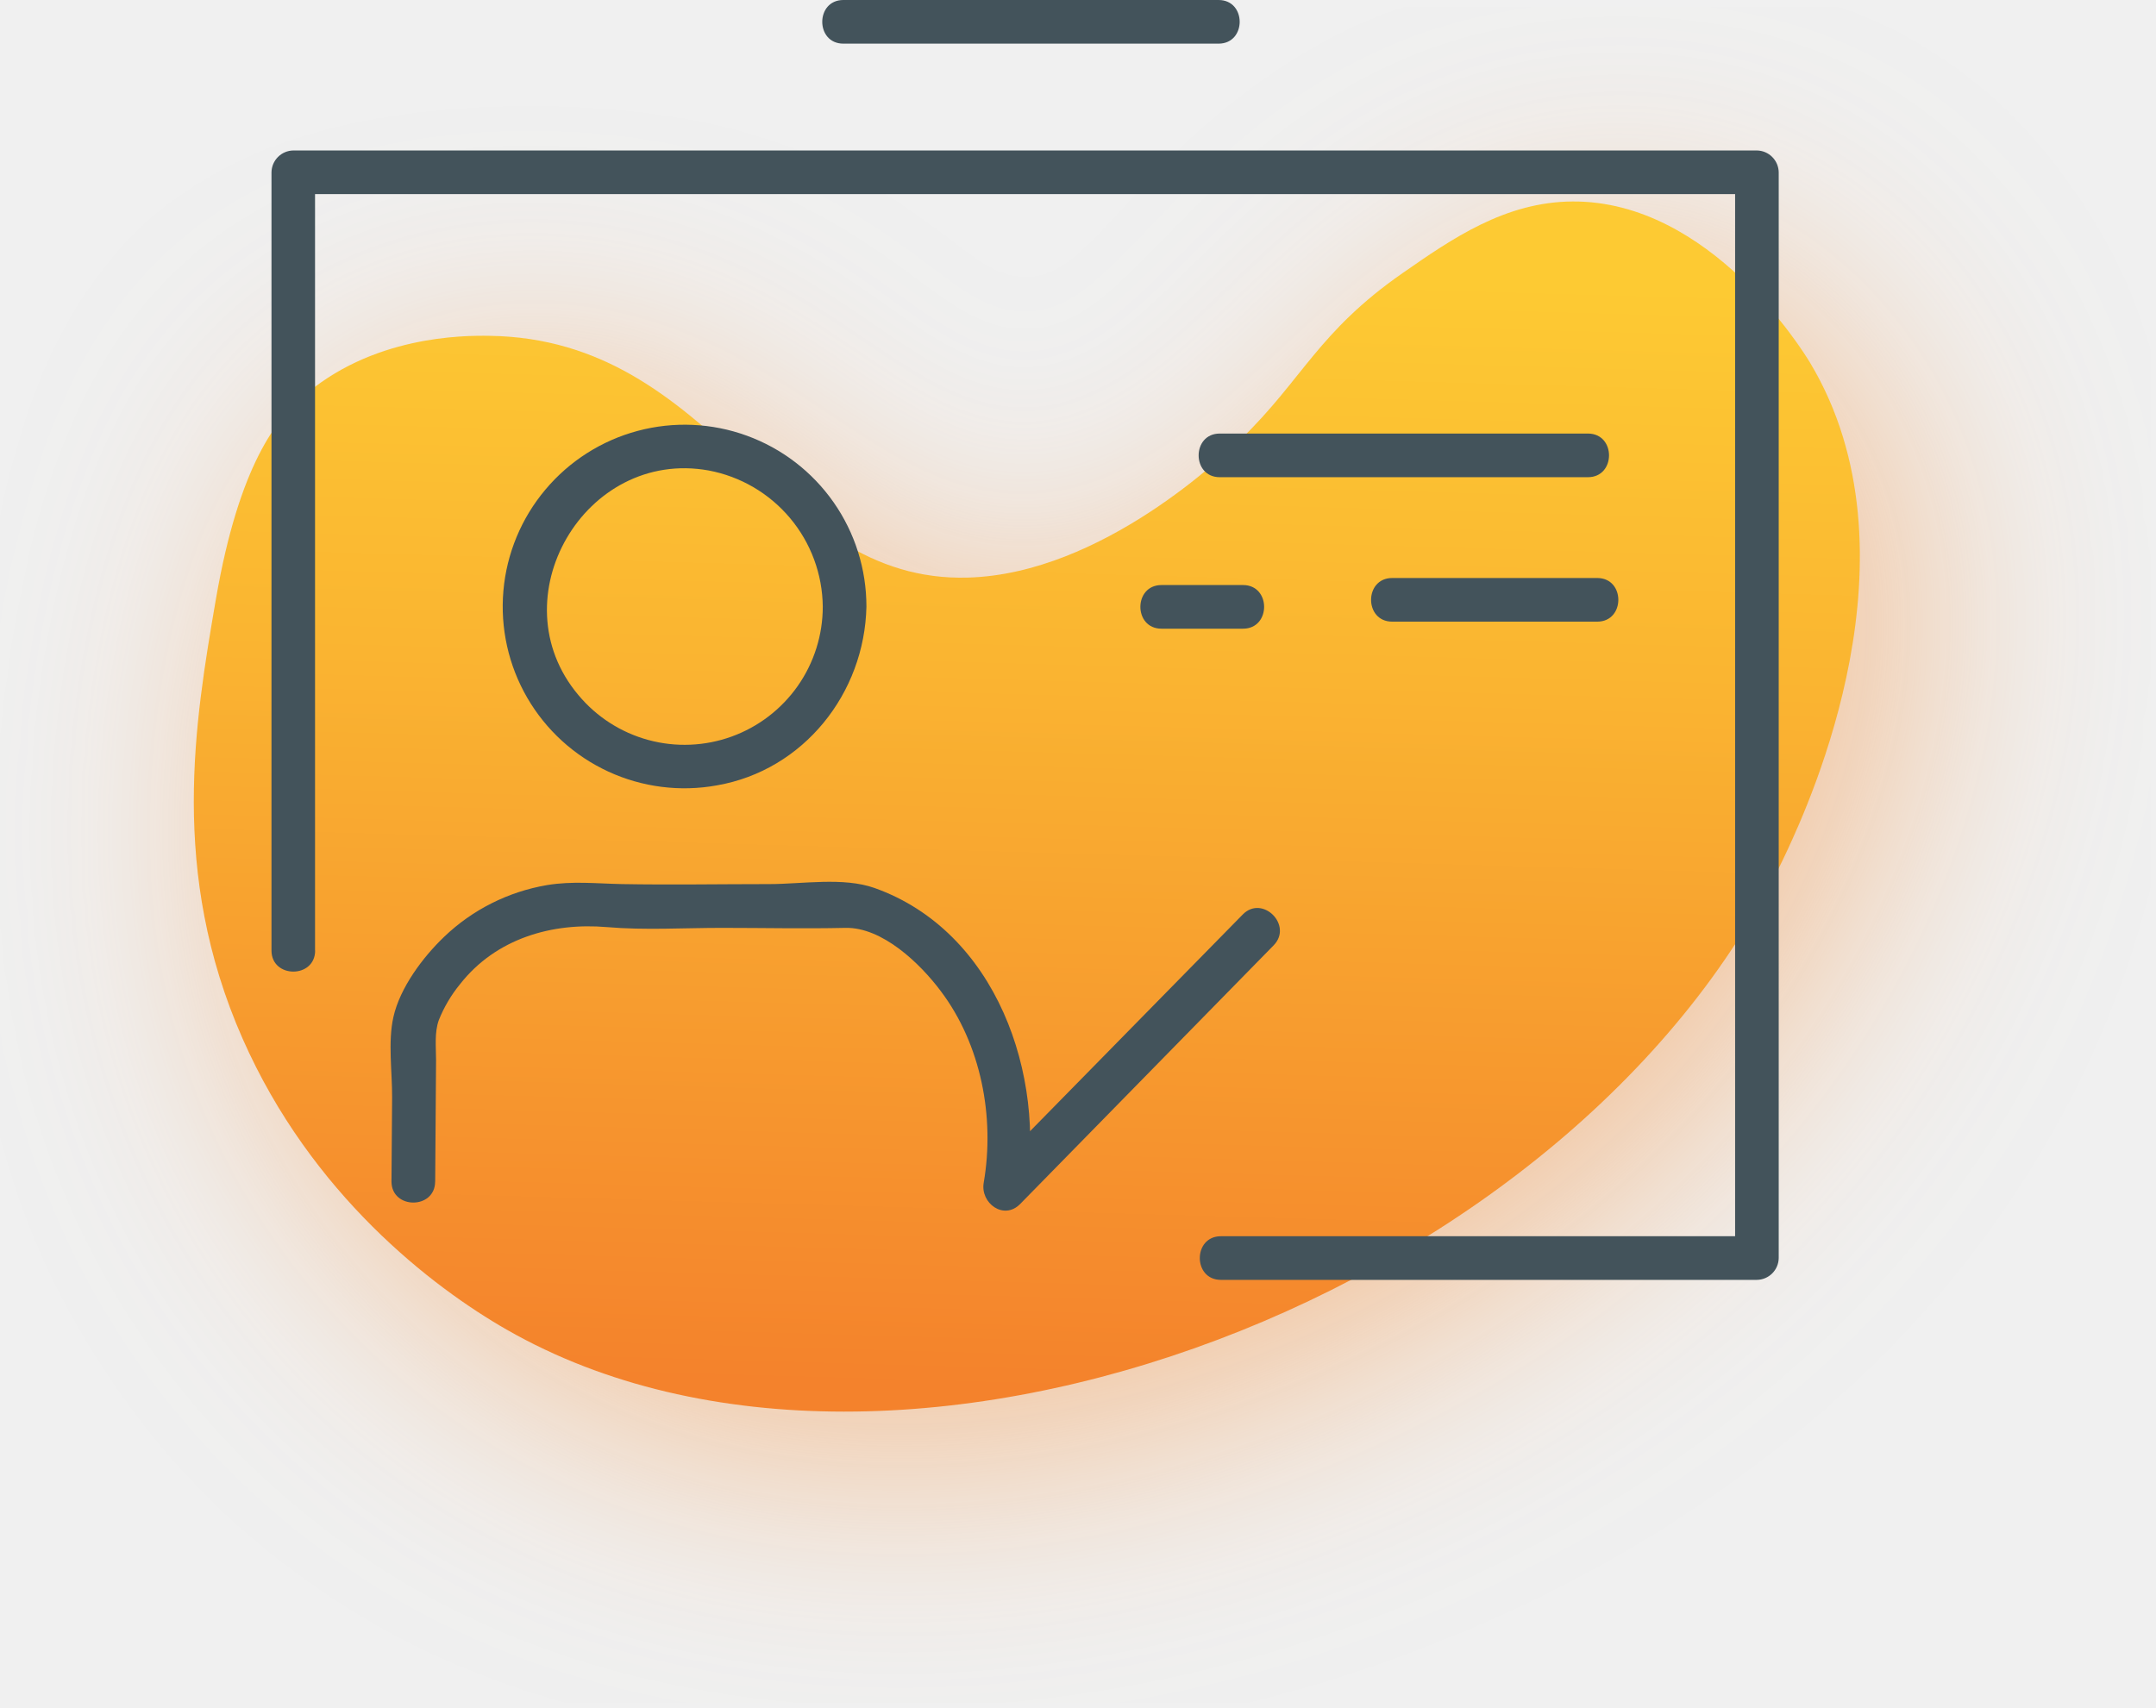
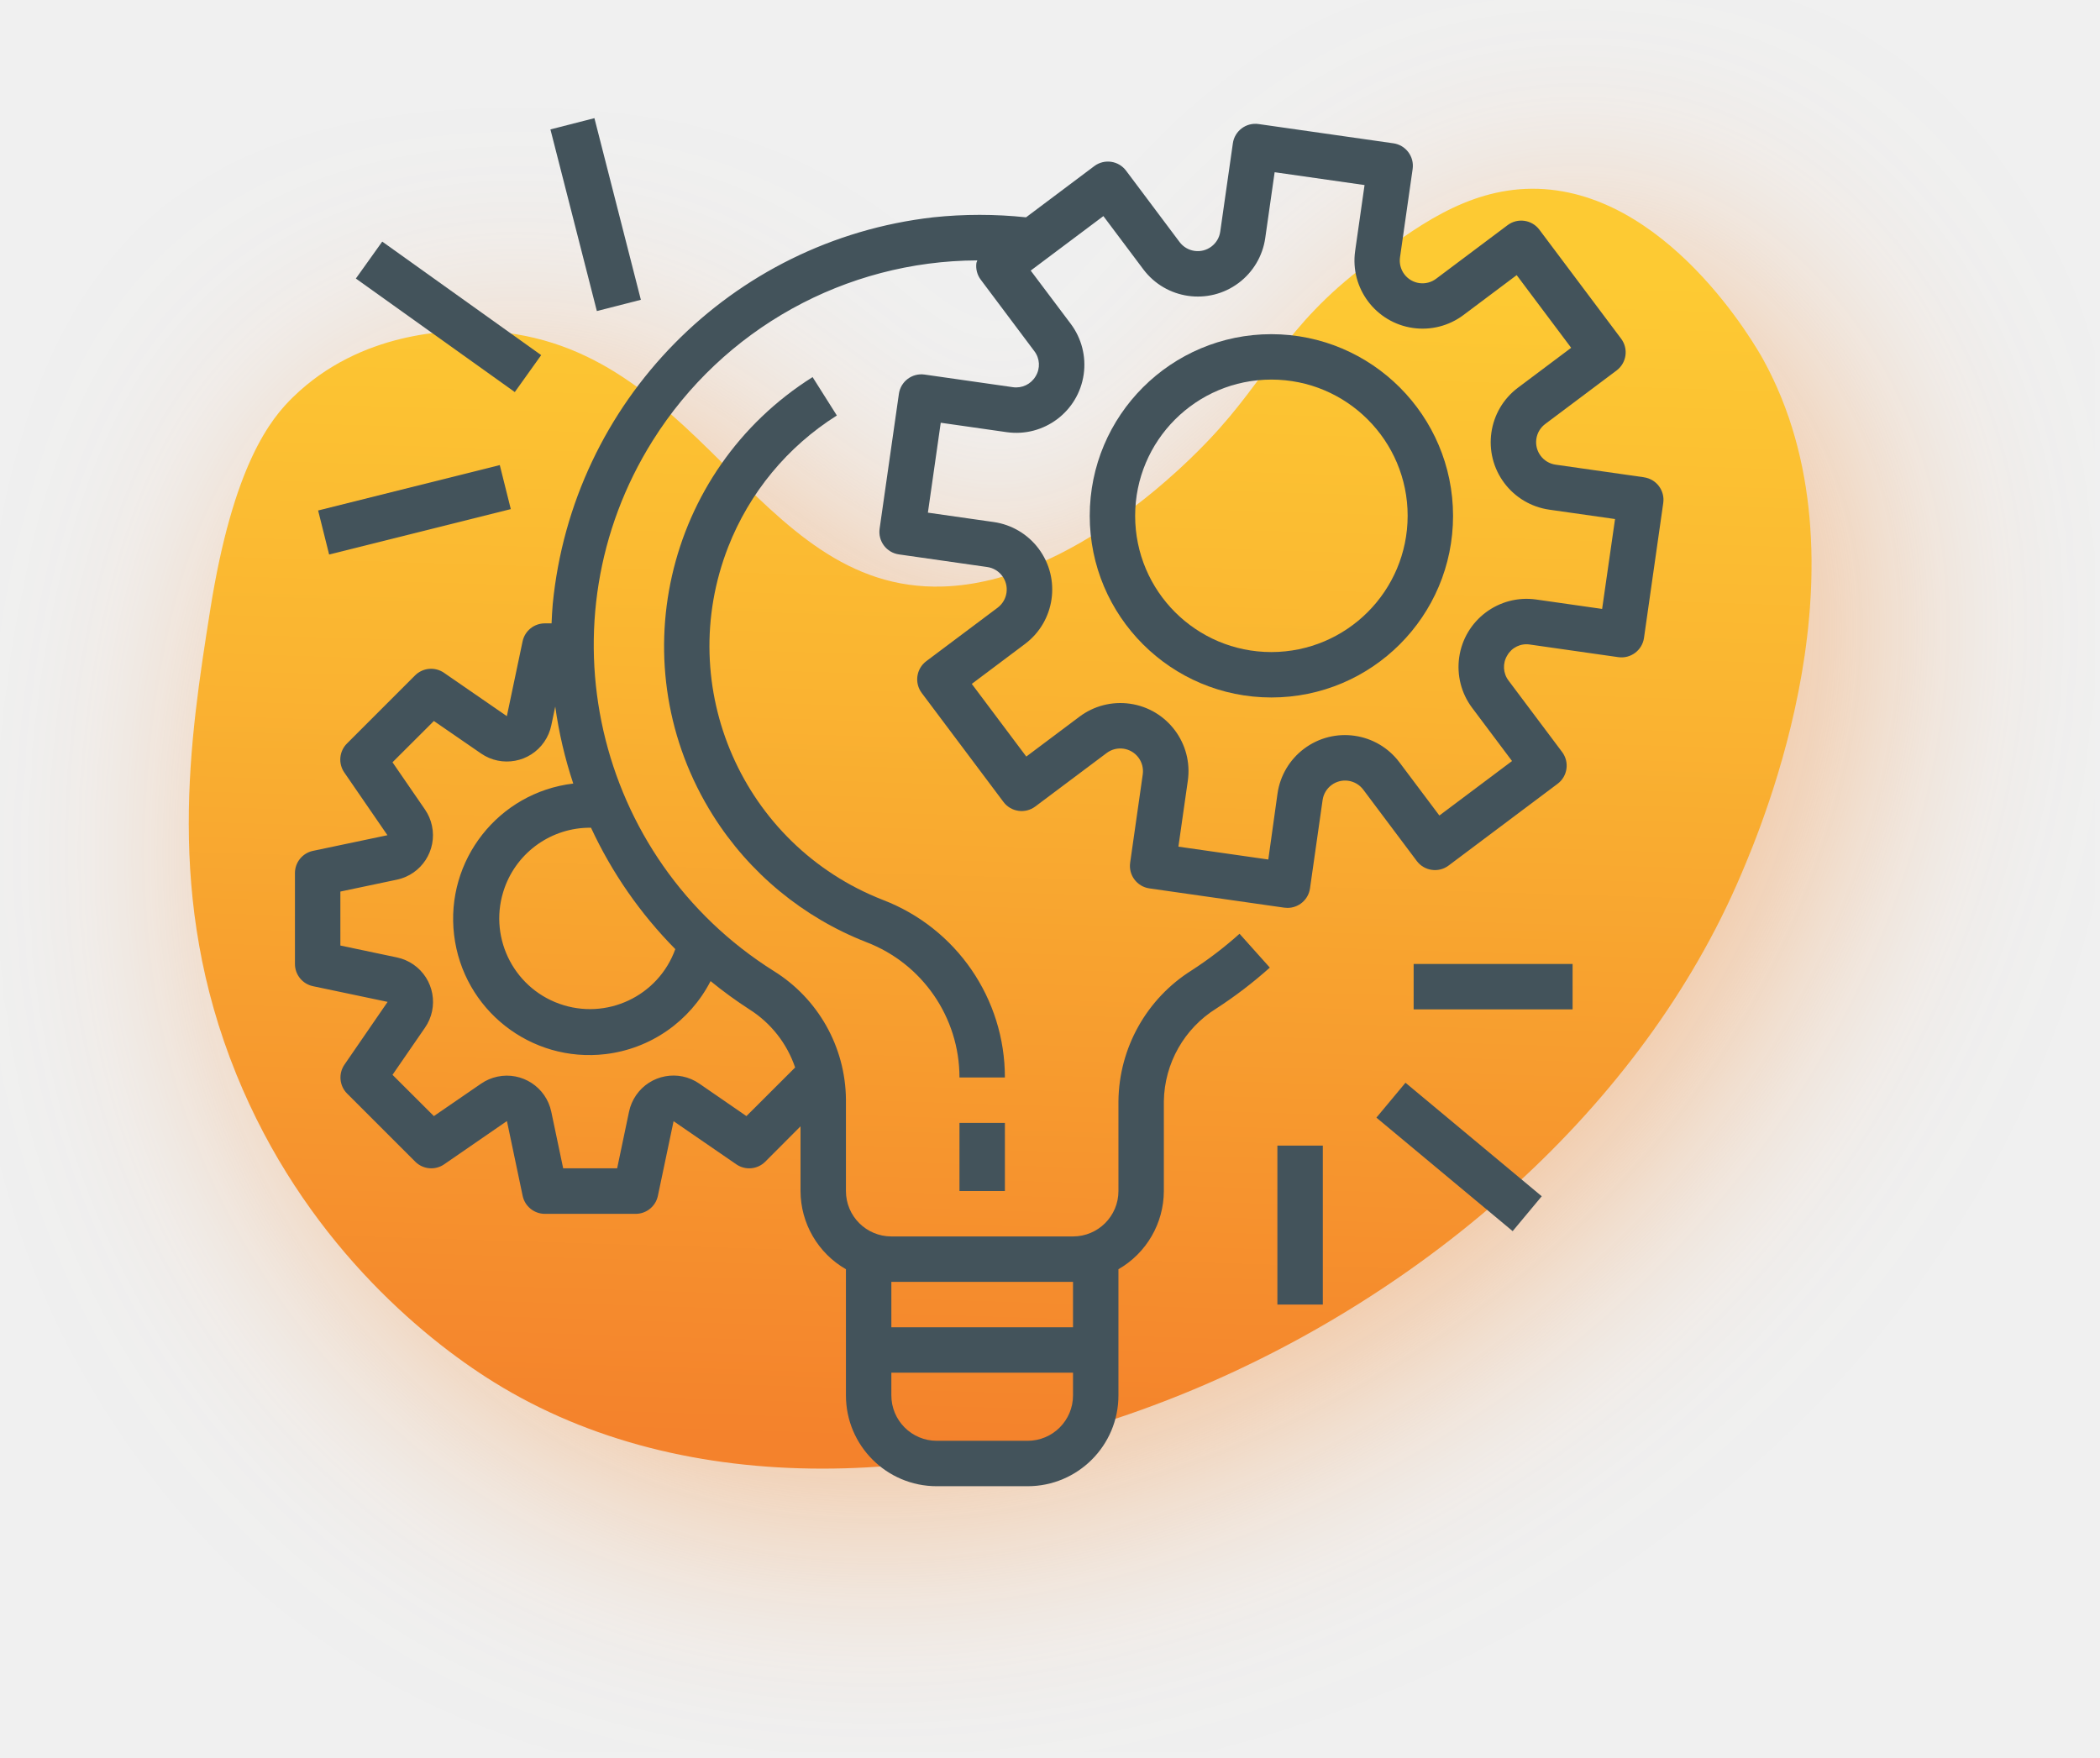
- <svg xmlns="http://www.w3.org/2000/svg" width="178" height="141" viewBox="0 0 178 141" fill="none">
+ <svg xmlns="http://www.w3.org/2000/svg" width="178" height="149" viewBox="0 0 178 149" fill="none">
  <g filter="url(#filter0_d)">
-     <path d="M20.032 85.778C13.961 72.011 16.091 59.59 17.813 49.547C19.767 38.15 22.987 34.566 24.837 32.908C30.627 27.703 38.28 27.703 40.366 27.731C59.255 27.967 63.727 48.173 79.929 47.697C90.993 47.372 101.089 37.585 102.482 36.236C107.532 31.343 108.829 27.402 115.793 22.557C119.873 19.718 124.25 16.67 129.84 16.638C141.193 16.578 148.857 28.98 149.438 29.949C158.88 45.706 149.353 66.337 147.568 70.205C130.749 106.645 74.263 128.357 41.852 109.813C35.681 106.285 25.69 98.616 20.032 85.778Z" fill="url(#paint0_linear)" />
+     <path d="M20.032 91.062C13.961 76.116 16.091 62.63 17.813 51.727C19.767 39.354 22.987 35.463 24.837 33.664C30.627 28.012 38.28 28.012 40.366 28.042C59.255 28.299 63.727 50.236 79.929 49.718C90.993 49.366 101.089 38.741 102.482 37.276C107.532 31.964 108.829 27.686 115.793 22.426C119.873 19.343 124.25 16.035 129.84 16C141.193 15.935 148.857 29.399 149.438 30.451C158.88 47.558 149.354 69.955 147.568 74.155C130.749 113.716 74.263 137.287 41.852 117.155C35.681 113.325 25.69 104.999 20.032 91.062Z" fill="url(#paint0_linear)" />
  </g>
-   <path d="M26.01 78.494V14.228L24.208 16.03H145.053L143.251 14.228C143.251 44.127 143.251 74.015 143.251 103.89L145.053 102.088H100.796C98.478 102.088 98.474 105.692 100.796 105.692H145.049C145.525 105.686 145.979 105.494 146.316 105.157C146.653 104.821 146.845 104.366 146.851 103.89C146.851 74.004 146.851 44.117 146.851 14.228C146.844 13.752 146.651 13.298 146.315 12.962C145.979 12.625 145.524 12.433 145.049 12.426H24.216C23.741 12.433 23.286 12.625 22.95 12.962C22.614 13.298 22.421 13.752 22.414 14.228V78.494C22.414 80.813 26.018 80.817 26.018 78.494H26.01Z" fill="#43535B" />
-   <path d="M69.626 3.604H100.608C102.927 3.604 102.931 0 100.608 0H69.626C67.307 0 67.303 3.604 69.626 3.604Z" fill="#43535B" />
-   <path d="M100.7 39.407H131.101C133.42 39.407 133.424 35.803 131.101 35.803H100.7C98.382 35.803 98.377 39.407 100.7 39.407Z" fill="#43535B" />
-   <path d="M95.891 51.917H102.626C104.945 51.917 104.949 48.313 102.626 48.313H95.891C93.572 48.313 93.568 51.917 95.891 51.917Z" fill="#43535B" />
-   <path d="M114.94 51.336H131.87C134.189 51.336 134.193 47.732 131.87 47.732H114.94C112.617 47.732 112.613 51.336 114.94 51.336Z" fill="#43535B" />
-   <path d="M67.928 50.091C67.93 52.438 67.208 54.727 65.861 56.649C64.513 58.57 62.607 60.029 60.4 60.827C58.194 61.625 55.794 61.724 53.53 61.109C51.266 60.494 49.246 59.196 47.746 57.391C41.051 49.43 48.286 37.013 58.502 38.851C61.131 39.344 63.508 40.734 65.227 42.784C66.946 44.833 67.901 47.416 67.928 50.091C67.976 52.406 71.58 52.414 71.532 50.091C71.534 47.011 70.588 44.005 68.823 41.48C67.058 38.956 64.559 37.036 61.665 35.981C58.771 34.926 55.622 34.786 52.647 35.582C49.671 36.378 47.012 38.07 45.031 40.429C43.042 42.791 41.83 45.71 41.561 48.786C41.292 51.863 41.979 54.948 43.528 57.62C45.077 60.292 47.413 62.42 50.217 63.715C53.021 65.01 56.156 65.408 59.194 64.855C66.354 63.606 71.384 57.247 71.532 50.087C71.58 47.761 67.976 47.765 67.928 50.091Z" fill="#43535B" />
-   <path d="M35.929 97.567L36.001 87.556C36.001 86.459 35.857 85.278 36.229 84.24C36.656 83.172 37.243 82.176 37.971 81.285C40.962 77.465 45.62 76.176 50.096 76.56C53.228 76.828 56.456 76.624 59.599 76.624C62.995 76.624 66.406 76.7 69.794 76.624C72.838 76.552 75.969 79.571 77.659 81.83C80.99 86.235 82.152 92.241 81.215 97.671C80.922 99.345 82.868 100.807 84.226 99.425C91.199 92.305 98.173 85.187 105.149 78.07C106.775 76.412 104.228 73.861 102.602 75.519L81.671 96.846L84.683 98.6C86.388 88.773 82.252 76.904 72.197 73.329C69.618 72.416 66.23 73.008 63.515 73.008C59.467 73.008 55.406 73.08 51.358 73.008C49.256 72.968 47.273 72.74 45.159 73.092C41.964 73.635 39.006 75.123 36.666 77.365C34.916 79.039 33.026 81.558 32.481 83.98C32.017 86.031 32.385 88.521 32.373 90.627C32.354 92.942 32.337 95.255 32.321 97.567C32.321 99.886 35.925 99.89 35.925 97.567H35.929Z" fill="#43535B" />
+   <g clip-path="url(#clip0)">
+     <path d="M139.349 40.461C139.348 40.461 139.348 40.461 139.348 40.461L139.344 40.457L131.857 39.389C130.804 39.239 130.073 38.264 130.223 37.212C130.295 36.706 130.565 36.25 130.973 35.943L137.025 31.404C137.875 30.767 138.048 29.56 137.41 28.71L130.481 19.471C129.843 18.62 128.636 18.448 127.786 19.086L121.736 23.624C120.889 24.267 119.682 24.102 119.039 23.255C118.727 22.843 118.593 22.324 118.668 21.813L119.738 14.326C119.889 13.273 119.158 12.298 118.106 12.147C118.106 12.147 118.105 12.147 118.104 12.147L106.679 10.515C105.626 10.364 104.651 11.094 104.5 12.146C104.5 12.147 104.5 12.147 104.5 12.147L103.43 19.634C103.28 20.687 102.305 21.418 101.253 21.268C100.747 21.197 100.291 20.926 99.984 20.518L95.447 14.466C94.81 13.616 93.603 13.444 92.753 14.081L86.969 18.422C84.352 18.144 81.713 18.144 79.096 18.422C61.959 20.38 48.521 34.047 46.85 51.214C46.798 51.759 46.779 52.3 46.752 52.841H46.175C45.261 52.843 44.475 53.486 44.292 54.381L42.962 60.706L37.634 57.031C36.87 56.504 35.837 56.597 35.18 57.254L29.406 63.029C28.75 63.685 28.656 64.717 29.183 65.481L32.84 70.799L26.513 72.129C25.628 72.323 24.998 73.108 25 74.013V81.713C25 82.623 25.637 83.409 26.528 83.597L32.855 84.927L29.198 90.245C28.672 91.01 28.765 92.041 29.421 92.698L35.196 98.472C35.852 99.129 36.885 99.223 37.65 98.695L42.968 95.028L44.298 101.355C44.481 102.25 45.267 102.893 46.18 102.895H53.88C54.79 102.896 55.576 102.258 55.764 101.367L57.094 95.04L62.412 98.697C63.177 99.224 64.208 99.13 64.864 98.474L67.854 95.475V100.961C67.862 103.699 69.329 106.225 71.703 107.59V118.284C71.703 122.536 75.15 125.983 79.402 125.983H87.102C91.354 125.983 94.801 122.536 94.801 118.284V107.59C97.175 106.225 98.642 103.699 98.65 100.961V93.342C98.703 90.137 100.379 87.177 103.102 85.485C104.7 84.449 106.214 83.291 107.633 82.021L105.066 79.153C103.796 80.29 102.44 81.327 101.01 82.254C97.188 84.652 94.849 88.83 94.801 93.342V100.961C94.801 103.087 93.077 104.81 90.951 104.81H75.553C73.427 104.81 71.703 103.087 71.703 100.961V93.183C71.659 88.756 69.356 84.659 65.598 82.319C50.342 72.733 45.746 52.595 55.332 37.34C61.279 27.874 71.659 22.113 82.838 22.073C82.809 22.142 82.784 22.212 82.763 22.283C82.692 22.788 82.824 23.301 83.131 23.709L87.667 29.759C88.146 30.378 88.192 31.228 87.783 31.895C87.389 32.566 86.628 32.933 85.858 32.821L78.371 31.751C77.318 31.6 76.343 32.331 76.192 33.383C76.192 33.384 76.192 33.384 76.192 33.385L74.558 44.816C74.407 45.868 75.138 46.844 76.19 46.995C76.19 46.995 76.191 46.995 76.192 46.995L83.679 48.065C84.732 48.215 85.463 49.19 85.313 50.242C85.241 50.748 84.971 51.204 84.563 51.511L78.513 56.047C77.663 56.685 77.49 57.892 78.128 58.742L85.057 67.981C85.695 68.832 86.902 69.004 87.752 68.366L93.804 63.83C94.655 63.193 95.861 63.367 96.498 64.218C96.802 64.626 96.934 65.137 96.862 65.641L95.794 73.128C95.643 74.18 96.373 75.156 97.426 75.307C97.426 75.307 97.426 75.307 97.426 75.307L108.859 76.941C108.949 76.953 109.04 76.959 109.131 76.959C110.089 76.96 110.902 76.256 111.038 75.307L112.106 67.82C112.256 66.767 113.231 66.035 114.283 66.185C114.789 66.257 115.245 66.528 115.552 66.936L120.09 72.986C120.728 73.836 121.935 74.008 122.785 73.371L132.024 66.441C132.875 65.804 133.047 64.597 132.409 63.747L127.872 57.697C127.396 57.077 127.35 56.228 127.757 55.561C128.142 54.88 128.91 54.512 129.682 54.637L137.169 55.705C138.221 55.856 139.197 55.125 139.348 54.073C139.348 54.073 139.348 54.073 139.348 54.073L140.98 42.639C141.131 41.587 140.401 40.612 139.349 40.461ZM75.553 108.66H90.951V112.509H75.553V108.66ZM75.553 116.359H90.951V118.284C90.951 120.41 89.228 122.133 87.102 122.133H79.402C77.276 122.133 75.553 120.41 75.553 118.284V116.359ZM60.23 83.166C61.28 84.025 62.379 84.826 63.519 85.562C65.338 86.712 66.707 88.451 67.397 90.488L63.269 94.609L59.271 91.853C57.52 90.646 55.123 91.087 53.917 92.838C53.627 93.258 53.424 93.731 53.319 94.23L52.311 99.036H47.736L46.727 94.237C46.289 92.157 44.248 90.825 42.167 91.263C41.669 91.368 41.195 91.571 40.776 91.86L36.776 94.609L33.269 91.11L36.023 87.114C37.231 85.364 36.791 82.966 35.041 81.759C34.621 81.469 34.148 81.265 33.648 81.16L28.85 80.15V75.576L33.648 74.566C35.728 74.125 37.056 72.082 36.615 70.002C36.511 69.508 36.31 69.04 36.025 68.624L33.269 64.617L36.776 61.117L40.778 63.874C42.529 65.079 44.926 64.636 46.131 62.885C46.42 62.465 46.622 61.993 46.727 61.495L47.064 59.893C47.372 62.111 47.883 64.296 48.59 66.42C42.257 67.175 37.735 72.922 38.49 79.255C39.245 85.588 44.991 90.11 51.325 89.355C55.137 88.901 58.474 86.581 60.23 83.166ZM57.24 80.454C55.803 84.449 51.399 86.522 47.404 85.085C43.409 83.648 41.336 79.244 42.773 75.249C43.872 72.193 46.774 70.157 50.022 70.164C50.047 70.164 50.07 70.164 50.095 70.164C51.865 73.981 54.283 77.462 57.24 80.454ZM135.799 51.617L130.217 50.82C127.06 50.369 124.135 52.563 123.684 55.72C123.468 57.236 123.862 58.776 124.781 60.001L128.163 64.511L122.004 69.13L118.62 64.623C116.707 62.071 113.087 61.553 110.536 63.467C109.311 64.385 108.501 65.753 108.284 67.269L107.504 72.859L99.884 71.769L100.681 66.187C101.133 63.03 98.94 60.105 95.783 59.653C94.266 59.436 92.725 59.83 91.5 60.75L86.99 64.132L82.37 57.972L86.878 54.589C89.43 52.675 89.947 49.056 88.034 46.505C87.115 45.279 85.748 44.469 84.232 44.252L78.65 43.456L79.739 35.835L85.321 36.632C88.478 37.084 91.404 34.891 91.856 31.735C92.073 30.218 91.678 28.677 90.759 27.451L87.365 22.937L93.525 18.318L96.908 22.828C98.822 25.379 102.441 25.897 104.992 23.983C106.217 23.065 107.027 21.697 107.244 20.181L108.041 14.599L115.662 15.687L114.865 21.268C114.414 24.426 116.608 27.35 119.765 27.801C121.281 28.018 122.821 27.623 124.046 26.704L128.556 23.322L133.175 29.482L128.665 32.865C126.114 34.779 125.596 38.398 127.51 40.949C128.428 42.174 129.796 42.984 131.312 43.202L136.894 43.998L135.799 51.617Z" fill="#43535B" />
+     <path d="M107.766 28.327C99.262 28.327 92.368 35.221 92.368 43.725C92.368 52.229 99.262 59.123 107.766 59.123C116.27 59.123 123.164 52.229 123.164 43.725C123.155 35.225 116.266 28.336 107.766 28.327ZM107.766 55.274C101.388 55.274 96.217 50.103 96.217 43.725C96.217 37.347 101.388 32.176 107.766 32.176C114.144 32.176 119.315 37.347 119.315 43.725C119.307 50.1 114.141 55.266 107.766 55.274Z" fill="#43535B" />
+     <path d="M85.177 95.186H81.327V100.961H85.177V95.186Z" fill="#43535B" />
+     <path d="M74.833 76.283C62.951 71.641 57.081 58.246 61.723 46.364C63.522 41.76 66.75 37.855 70.933 35.221L68.876 31.965C56.284 39.897 52.507 56.536 60.439 69.128C63.511 74.005 68.067 77.768 73.436 79.865C78.188 81.686 81.326 86.248 81.327 91.337H85.177C85.183 84.66 81.068 78.671 74.833 76.283Z" fill="#43535B" />
+     <path d="M133.296 81.713H119.823V85.562H133.296V81.713Z" fill="#43535B" />
+     <path d="M119.131 91.781L116.666 94.739L128.216 104.361L130.68 101.404L119.131 91.781Z" fill="#43535B" />
+     <path d="M112.124 97.111H108.274V110.585H112.124V97.111Z" fill="#43535B" />
+     <path d="M42.363 39.424L26.965 43.273L27.898 47.005L43.296 43.156L42.363 39.424Z" fill="#43535B" />
+     <path d="M32.399 20.48L30.163 23.611L43.635 33.234L45.871 30.103L32.399 20.48Z" fill="#43535B" />
+     <path d="M50.384 10.016L46.655 10.97L50.591 26.367L54.321 25.413L50.384 10.016Z" fill="#43535B" />
+   </g>
  <defs>
-     <filter id="filter0_d" x="0" y="0.638" width="177.55" height="139.934" filterUnits="userSpaceOnUse" color-interpolation-filters="sRGB">
+     <filter id="filter0_d" x="0" y="0" width="177.55" height="148.493" filterUnits="userSpaceOnUse" color-interpolation-filters="sRGB">
      <feFlood flood-opacity="0" result="BackgroundImageFix" />
      <feColorMatrix in="SourceAlpha" type="matrix" values="0 0 0 0 0 0 0 0 0 0 0 0 0 0 0 0 0 0 127 0" />
      <feOffset dx="4" dy="4" />
      <feGaussianBlur stdDeviation="10" />
      <feColorMatrix type="matrix" values="0 0 0 0 0.965 0 0 0 0 0.576 0 0 0 0 0.247 0 0 0 0.5 0" />
      <feBlend mode="normal" in2="BackgroundImageFix" result="effect1_dropShadow" />
      <feBlend mode="normal" in="SourceGraphic" in2="effect1_dropShadow" result="shape" />
    </filter>
-     <linearGradient id="paint0_linear" x1="83.097" y1="114.738" x2="85.736" y2="22.293" gradientUnits="userSpaceOnUse">
+     <linearGradient id="paint0_linear" x1="83.097" y1="122.502" x2="86.207" y2="22.153" gradientUnits="userSpaceOnUse">
      <stop stop-color="#F4822C" />
      <stop offset="0.64" stop-color="#FAB431" />
      <stop offset="1" stop-color="#FDCA33" />
    </linearGradient>
+     <clipPath id="clip0">
+       <rect width="116" height="116" fill="white" transform="translate(25 10)" />
+     </clipPath>
  </defs>
</svg>
